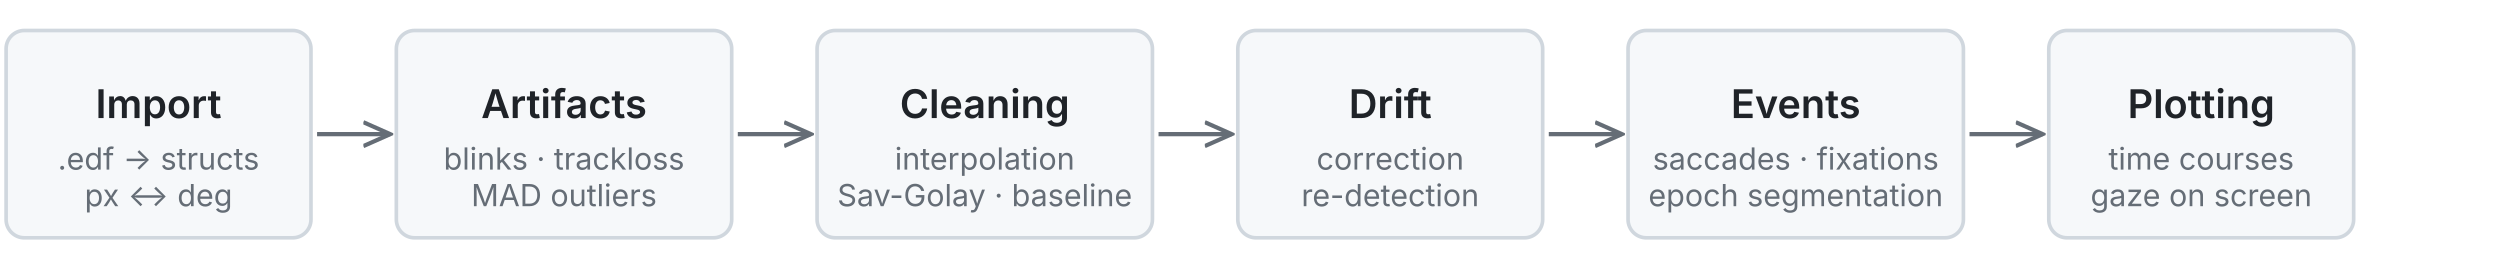
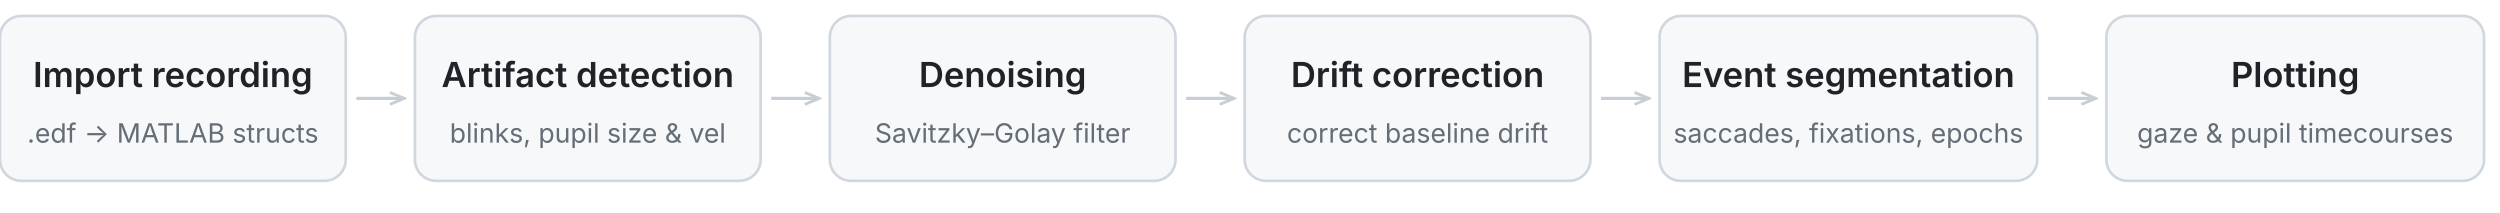
- <svg xmlns="http://www.w3.org/2000/svg" viewBox="0 0 820 90" font-family="system-ui, -apple-system, sans-serif" font-size="13">
+ <svg xmlns="http://www.w3.org/2000/svg" viewBox="0 0 940 80" font-family="system-ui, -apple-system, sans-serif">
  <defs>
    <style>
-       .box { fill: #f6f8fa; stroke: #d0d7de; stroke-width: 1.2; rx: 6; }
-       .label { fill: #1f2328; text-anchor: middle; dominant-baseline: central; font-weight: 600; }
-       .sub { fill: #656d76; text-anchor: middle; dominant-baseline: central; font-size: 10px; }
-       .arrow { fill: none; stroke: #656d76; stroke-width: 1.4; marker-end: url(#ah); }
+       .box { fill: #f6f8fa; stroke: #d0d7de; stroke-width: 1; rx: 8; }
+       .title { fill: #1f2328; text-anchor: middle; dominant-baseline: central; font-size: 13px; font-weight: 600; }
+       .desc { fill: #656d76; text-anchor: middle; dominant-baseline: central; font-size: 10px; }
+       .arrow { fill: none; stroke: #c8ced5; stroke-width: 1.2; marker-end: url(#arw); }
      @media (prefers-color-scheme: dark) {
        .box { fill: #161b22; stroke: #30363d; }
-         .label { fill: #e6edf3; }
-         .sub { fill: #8b949e; }
-         .arrow { stroke: #8b949e; }
+         .title { fill: #e6edf3; }
+         .desc { fill: #8b949e; }
+         .arrow { stroke: #3d444d; }
+         #arw path { stroke: #3d444d; }
      }
    </style>
-     <marker id="ah" viewBox="0 0 10 10" refX="9" refY="5" markerWidth="7" markerHeight="7" orient="auto">
-       <path d="M 0 1 L 9 5 L 0 9" fill="none" stroke="#656d76" stroke-width="1.4" />
+     <marker id="arw" viewBox="0 0 8 8" refX="7" refY="4" markerWidth="6" markerHeight="6" orient="auto">
+       <path d="M 1 1.5 L 7 4 L 1 6.5" fill="none" stroke="#c8ced5" stroke-width="1.2" />
    </marker>
  </defs>
-   <rect class="box" x="2" y="10" width="100" height="68" />
-   <text class="label" x="52" y="34">Import</text>
-   <text class="sub" x="52" y="52">.edf → structs</text>
-   <text class="sub" x="52" y="64">px ↔ deg</text>
-   <line class="arrow" x1="104" y1="44" x2="128" y2="44" />
-   <rect class="box" x="130" y="10" width="110" height="68" />
-   <text class="label" x="185" y="34">Artifacts</text>
-   <text class="sub" x="185" y="52">blinks · trackloss</text>
-   <text class="sub" x="185" y="64">MAD outliers</text>
-   <line class="arrow" x1="242" y1="44" x2="266" y2="44" />
-   <rect class="box" x="268" y="10" width="110" height="68" />
-   <text class="label" x="323" y="34">Cleaning</text>
-   <text class="sub" x="323" y="52">interpolation</text>
-   <text class="sub" x="323" y="64">Sav-Golay · baseline</text>
-   <line class="arrow" x1="380" y1="44" x2="404" y2="44" />
-   <rect class="box" x="406" y="10" width="100" height="68" />
-   <text class="label" x="456" y="34">Drift</text>
-   <text class="sub" x="456" y="52">correction</text>
-   <text class="sub" x="456" y="64">re-detection</text>
-   <line class="arrow" x1="508" y1="44" x2="532" y2="44" />
-   <rect class="box" x="534" y="10" width="110" height="68" />
-   <text class="label" x="589" y="34">Events</text>
-   <text class="sub" x="589" y="52">saccades · fixations</text>
-   <text class="sub" x="589" y="64">epoch segmentation</text>
-   <line class="arrow" x1="646" y1="44" x2="670" y2="44" />
-   <rect class="box" x="672" y="10" width="100" height="68" />
-   <text class="label" x="722" y="34">Plotting</text>
-   <text class="sub" x="722" y="52">time courses</text>
-   <text class="sub" x="722" y="64">gaze on screen</text>
+   <rect class="box" x="0" y="6" width="130" height="62" />
+   <text class="title" x="65" y="28">Import recording</text>
+   <text class="desc" x="65" y="50">.edf → MATLAB structs</text>
+   <line class="arrow" x1="134" y1="37" x2="152" y2="37" />
+   <rect class="box" x="156" y="6" width="130" height="62" />
+   <text class="title" x="221" y="28">Artifact detection</text>
+   <text class="desc" x="221" y="50">blinks, pupil size &amp; vel</text>
+   <line class="arrow" x1="290" y1="37" x2="308" y2="37" />
+   <rect class="box" x="312" y="6" width="130" height="62" />
+   <text class="title" x="377" y="28">Denoising</text>
+   <text class="desc" x="377" y="50">Savitzky–Golay filter</text>
+   <line class="arrow" x1="446" y1="37" x2="464" y2="37" />
+   <rect class="box" x="468" y="6" width="130" height="62" />
+   <text class="title" x="533" y="28">Drift correction</text>
+   <text class="desc" x="533" y="50">correct baseline drift</text>
+   <line class="arrow" x1="602" y1="37" x2="620" y2="37" />
+   <rect class="box" x="624" y="6" width="142" height="62" />
+   <text class="title" x="695" y="28">Event segmentation</text>
+   <text class="desc" x="695" y="50">saccades, fixations, epochs</text>
+   <line class="arrow" x1="770" y1="37" x2="788" y2="37" />
+   <rect class="box" x="792" y="6" width="142" height="62" />
+   <text class="title" x="863" y="28">Plotting</text>
+   <text class="desc" x="863" y="50">gaze &amp; pupil timecourses</text>
</svg>
